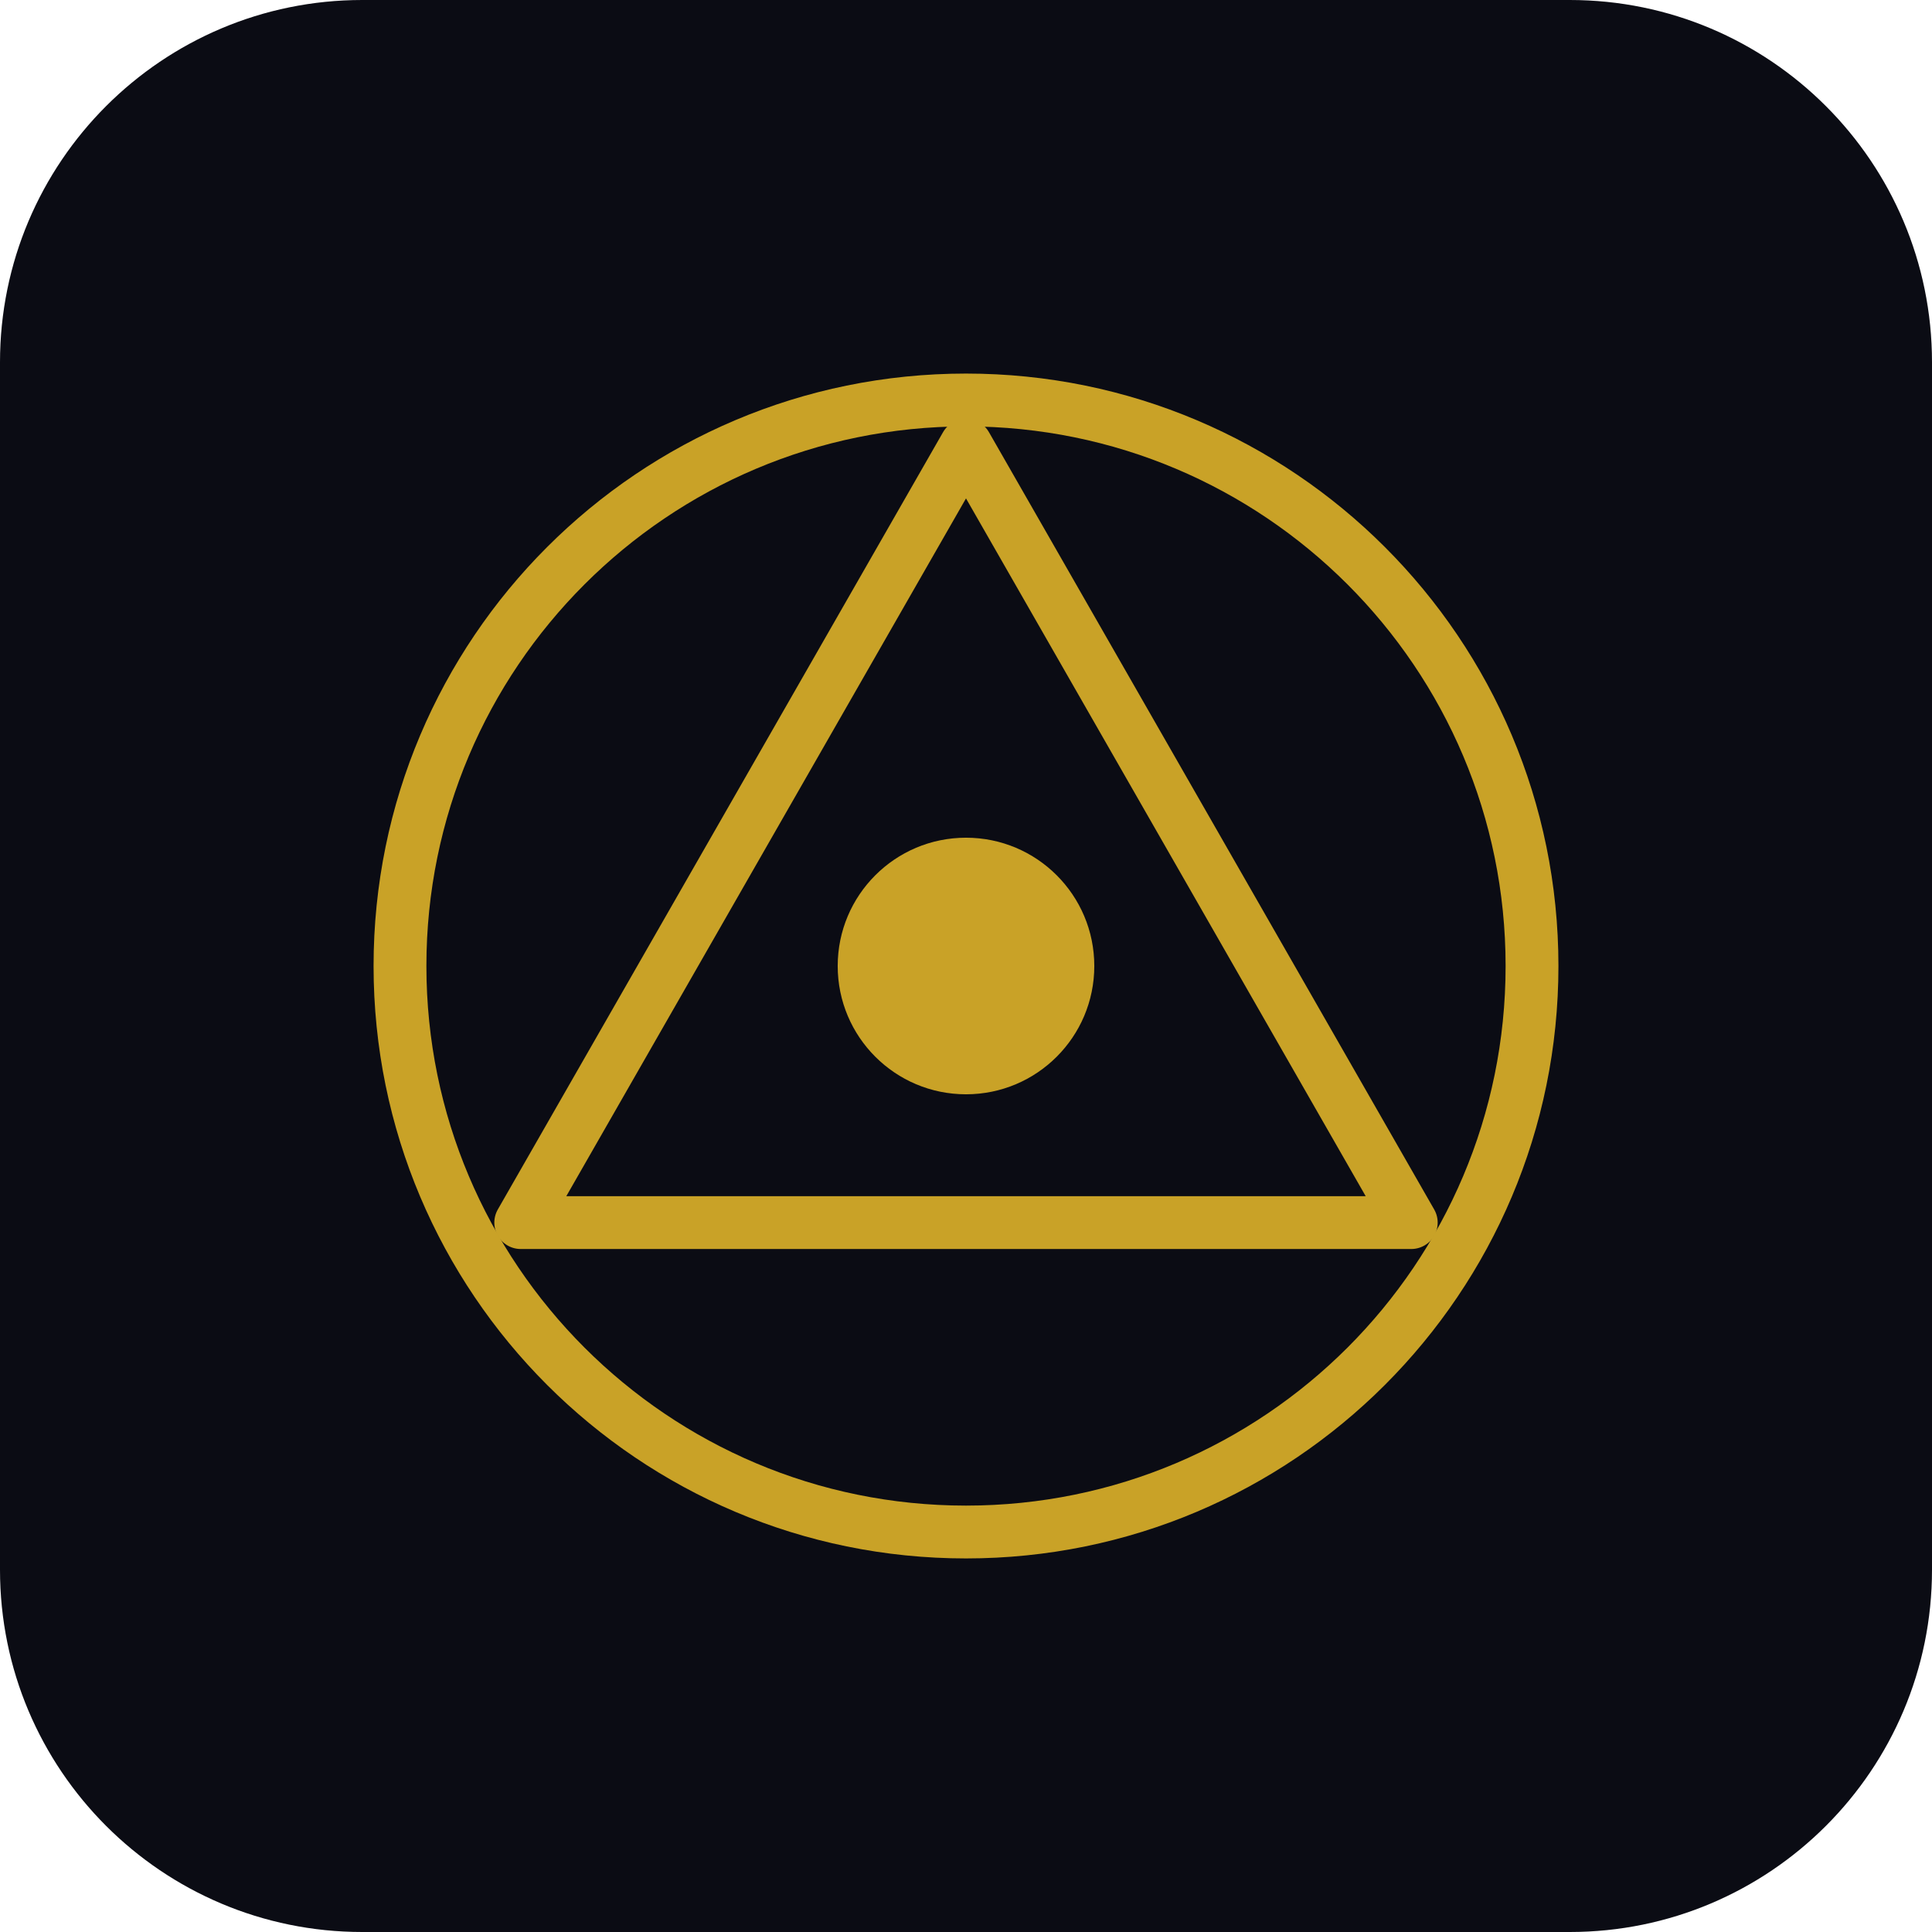
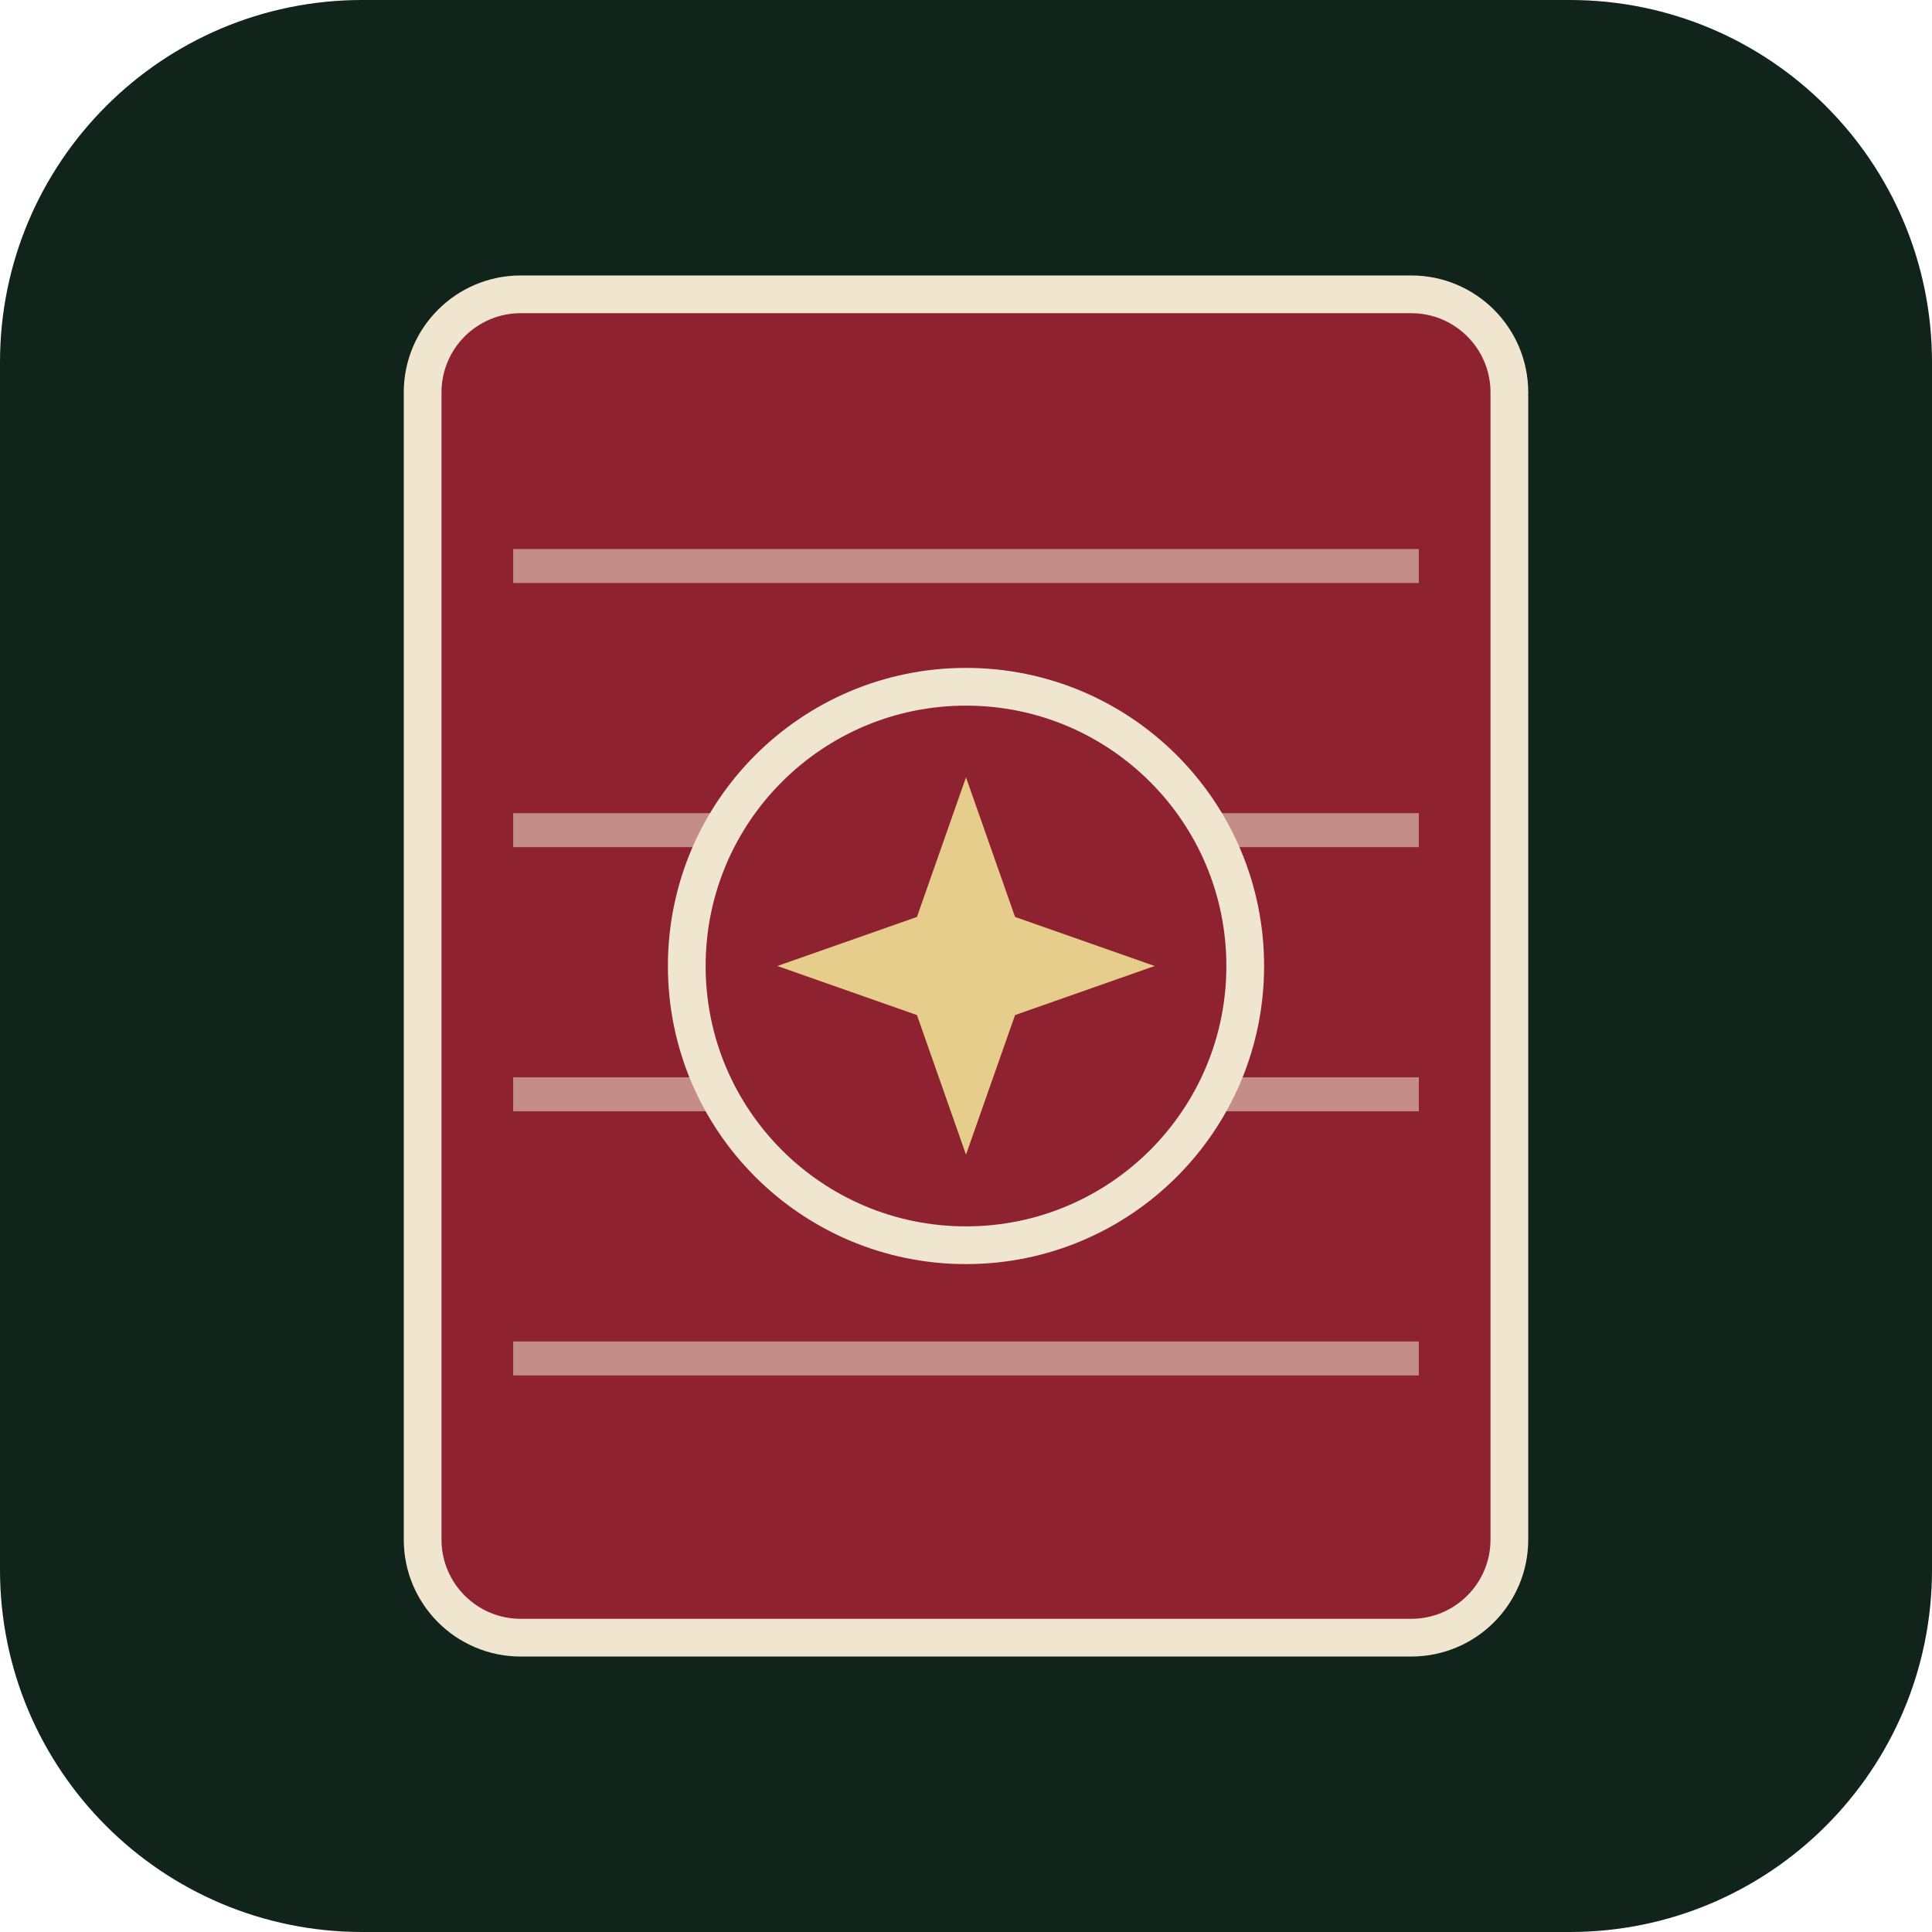
<svg xmlns="http://www.w3.org/2000/svg" viewBox="0 0 512 512" role="img" aria-label="Os Mais Lindos">
-   <rect width="512" height="512" rx="96" fill="#0b0c14" />
-   <g fill="none" stroke="#c9a227" stroke-width="14" stroke-linejoin="round" stroke-linecap="round">
-     <circle cx="256" cy="256" r="150" />
-     <path d="M256 118 L374 324 H138 Z" />
-     <circle cx="256" cy="256" r="34" fill="#c9a227" stroke="none" />
+   <rect width="512" height="512" rx="96" fill="#10241b" />
+   <rect x="112" y="78" width="288" height="356" rx="26" fill="#8e2230" stroke="#f0e5cf" stroke-width="10" />
+   <g fill="none" stroke="#f0e5cf" stroke-width="9" opacity="0.55">
+     <path d="M136 150 L376 150 M136 220 L376 220 M136 290 L376 290 M136 360 L376 360" />
  </g>
+   <circle cx="256" cy="256" r="74" fill="#8e2230" stroke="#f0e5cf" stroke-width="10" />
+   <path d="M256 206 L269 243 L306 256 L269 269 L256 306 L243 269 L206 256 L243 243 Z" fill="#e6cd8b" />
</svg>
